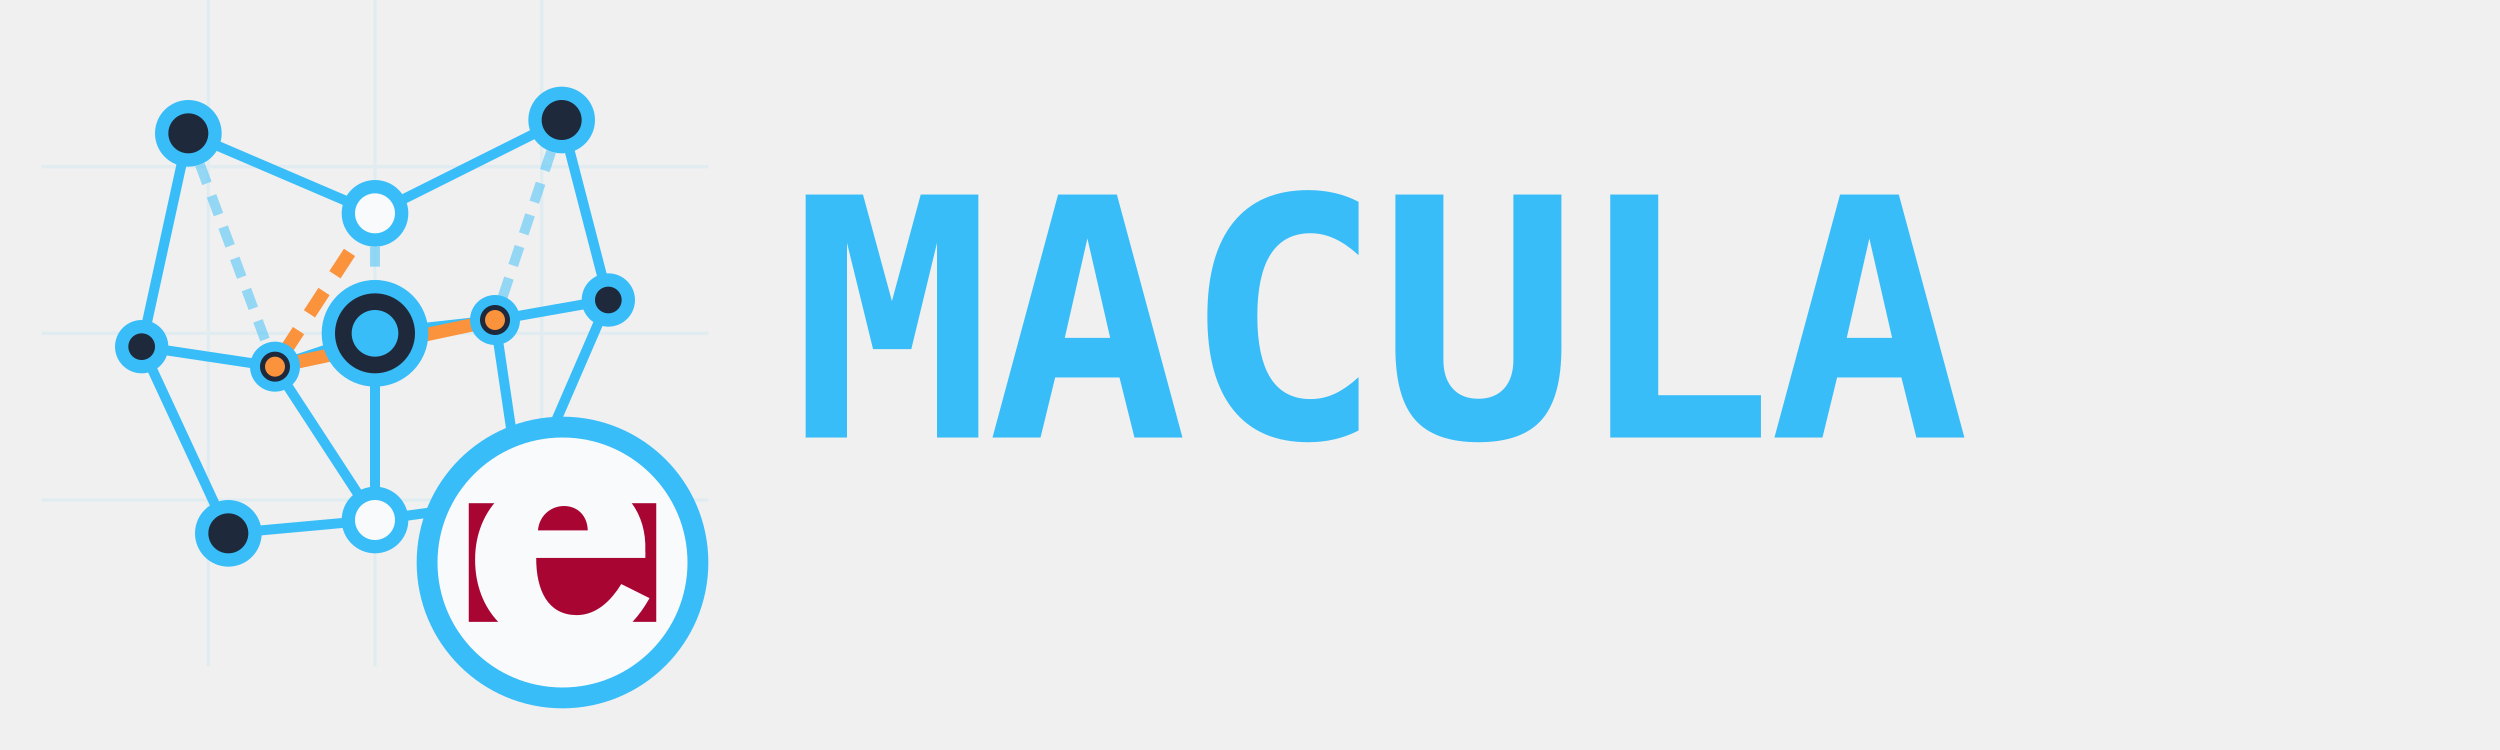
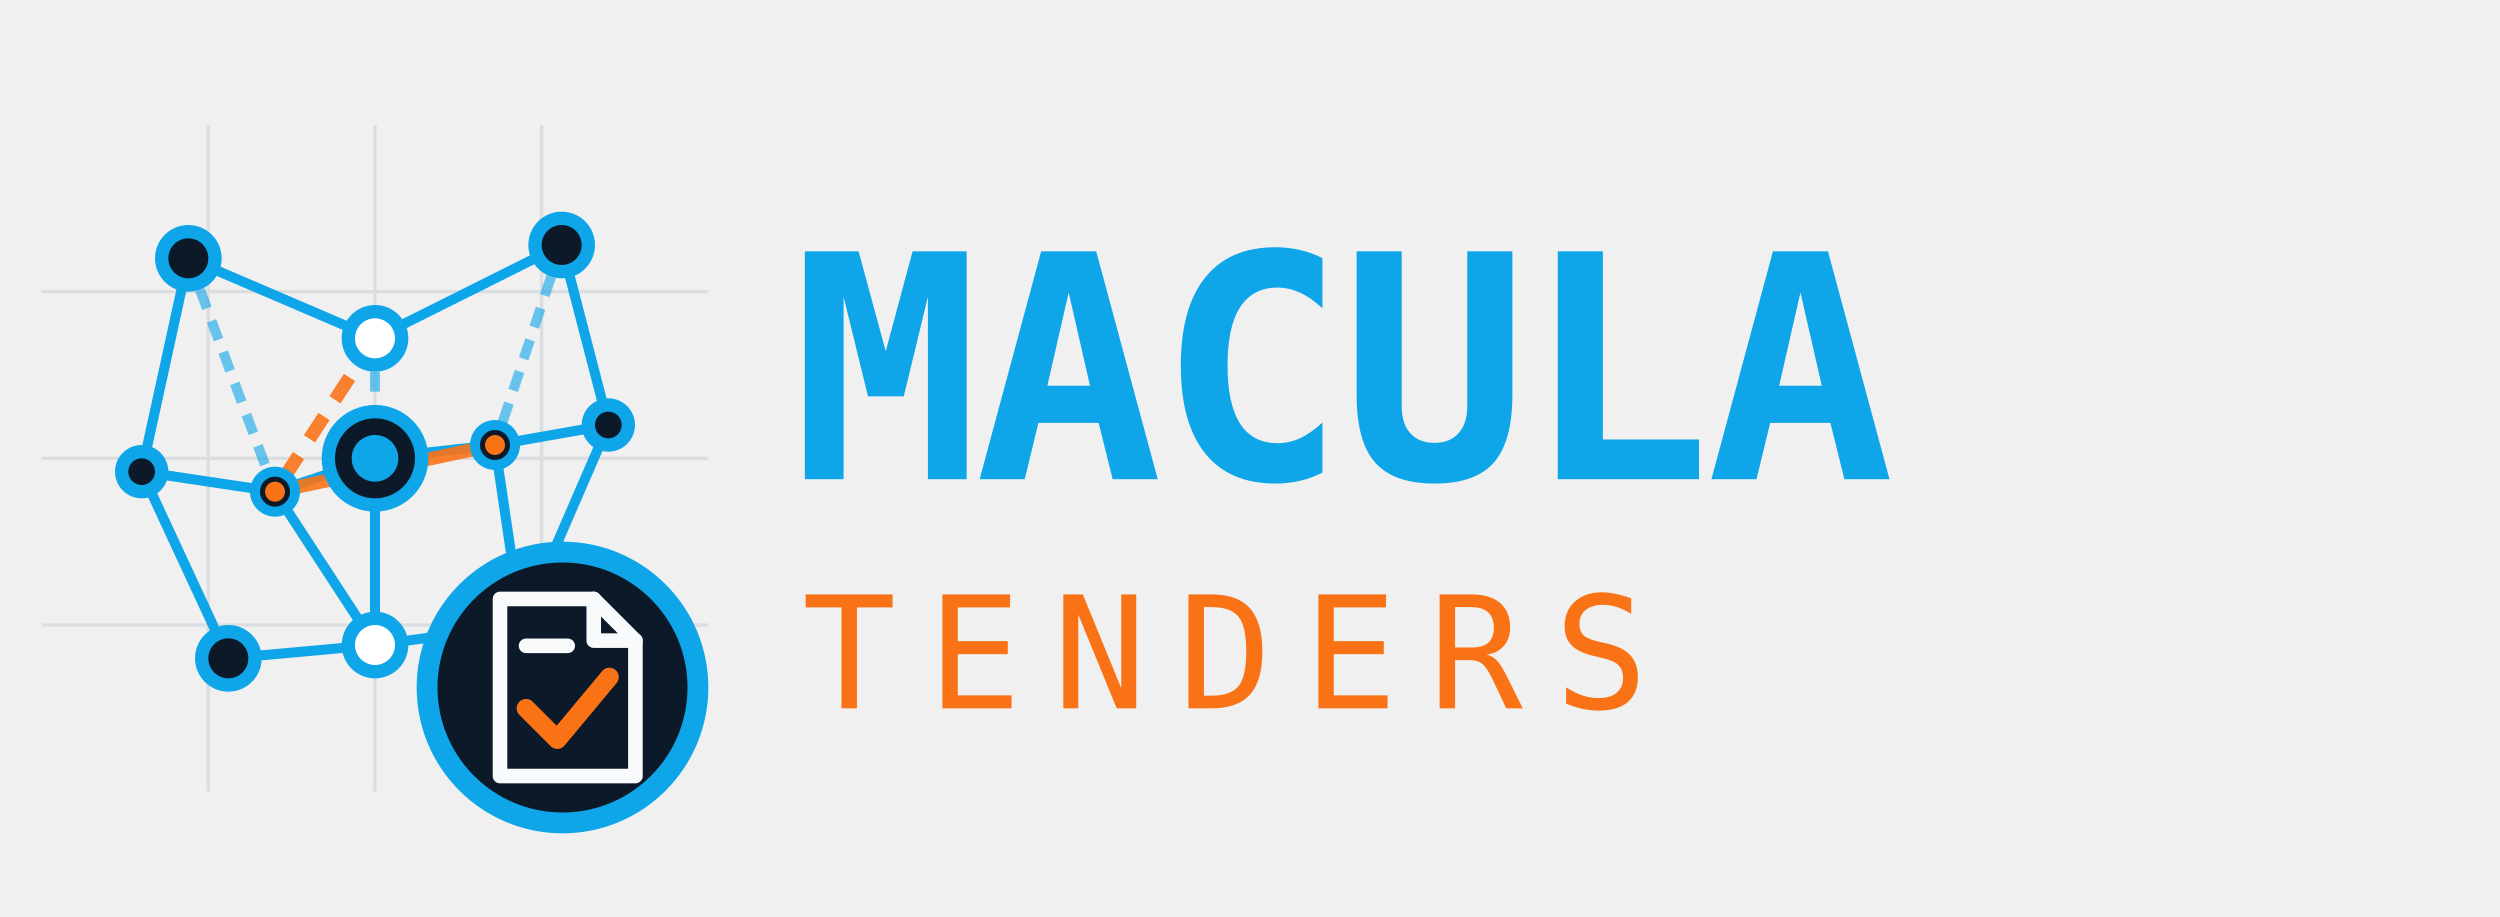
- <svg xmlns="http://www.w3.org/2000/svg" viewBox="0 0 240 72" width="240" height="72">
-   <g transform="translate(4, 0) scale(0.64)">
-     <g stroke="#38BDF8" stroke-width="0.5" opacity="0.08">
+ <svg xmlns="http://www.w3.org/2000/svg" viewBox="0 0 240 88" width="240" height="88">
+   <g transform="translate(4, 12) scale(0.64)">
+     <g stroke="#1E3A5F" stroke-width="0.5" opacity="0.1">
      <line x1="0" y1="25" x2="100" y2="25" />
      <line x1="0" y1="50" x2="100" y2="50" />
      <line x1="0" y1="75" x2="100" y2="75" />
      <line x1="25" y1="0" x2="25" y2="100" />
      <line x1="50" y1="0" x2="50" y2="100" />
      <line x1="75" y1="0" x2="75" y2="100" />
    </g>
-     <g stroke="#38BDF8" stroke-width="1.5" fill="none">
+     <g stroke="#0EA5E9" stroke-width="1.5" fill="none">
      <line x1="22" y1="20" x2="50" y2="32" />
      <line x1="50" y1="32" x2="78" y2="18" />
      <line x1="22" y1="20" x2="15" y2="52" />
      <line x1="78" y1="18" x2="85" y2="45" />
      <line x1="15" y1="52" x2="35" y2="55" />
      <line x1="35" y1="55" x2="50" y2="50" />
      <line x1="50" y1="50" x2="68" y2="48" />
      <line x1="68" y1="48" x2="85" y2="45" />
      <line x1="15" y1="52" x2="28" y2="80" />
      <line x1="35" y1="55" x2="50" y2="78" />
      <line x1="50" y1="50" x2="50" y2="78" />
      <line x1="68" y1="48" x2="72" y2="75" />
      <line x1="85" y1="45" x2="72" y2="75" />
      <line x1="28" y1="80" x2="50" y2="78" />
      <line x1="50" y1="78" x2="72" y2="75" />
-       <line x1="22" y1="20" x2="35" y2="55" stroke-dasharray="3,2" opacity="0.5" />
-       <line x1="78" y1="18" x2="68" y2="48" stroke-dasharray="3,2" opacity="0.5" />
-       <line x1="50" y1="32" x2="50" y2="50" stroke-dasharray="3,2" opacity="0.5" />
+       <line x1="22" y1="20" x2="35" y2="55" stroke-dasharray="3,2" opacity="0.6" />
+       <line x1="78" y1="18" x2="68" y2="48" stroke-dasharray="3,2" opacity="0.6" />
+       <line x1="50" y1="32" x2="50" y2="50" stroke-dasharray="3,2" opacity="0.6" />
    </g>
-     <g stroke="#FB923C" stroke-width="2" fill="none">
+     <g stroke="#F97316" stroke-width="2" fill="none" opacity="0.9">
      <line x1="35" y1="55" x2="68" y2="48" />
      <line x1="50" y1="32" x2="35" y2="55" stroke-dasharray="4,3" />
    </g>
-     <g stroke="#38BDF8" stroke-width="2" fill="#1E293B">
+     <g stroke="#0EA5E9" stroke-width="2" fill="#0C1929">
      <circle cx="22" cy="20" r="4" />
      <circle cx="78" cy="18" r="4" />
      <circle cx="15" cy="52" r="3" />
      <circle cx="85" cy="45" r="3" />
      <circle cx="28" cy="80" r="4" />
      <circle cx="72" cy="75" r="4" />
    </g>
-     <g stroke="#38BDF8" stroke-width="2" fill="#F8FAFC">
+     <g stroke="#0EA5E9" stroke-width="2" fill="white">
      <circle cx="50" cy="32" r="4" />
      <circle cx="50" cy="78" r="4" />
    </g>
-     <circle cx="50" cy="50" r="7" stroke="#38BDF8" stroke-width="2" fill="#1E293B" />
-     <circle cx="50" cy="50" r="3.5" fill="#38BDF8" />
-     <g stroke="#38BDF8" stroke-width="1.5" fill="#1E293B">
+     <circle cx="50" cy="50" r="7" stroke="#0EA5E9" stroke-width="2" fill="#0C1929" />
+     <circle cx="50" cy="50" r="3.5" fill="#0EA5E9" />
+     <g stroke="#0EA5E9" stroke-width="1.5" fill="#0C1929">
      <circle cx="35" cy="55" r="3" />
      <circle cx="68" cy="48" r="3" />
    </g>
-     <g fill="#FB923C">
+     <g fill="#F97316">
      <circle cx="35" cy="55" r="1.5" />
      <circle cx="68" cy="48" r="1.5" />
    </g>
  </g>
-   <text x="76" y="42" font-family="'JetBrains Mono', 'Fira Code', 'SF Mono', Consolas, monospace" font-size="32" font-weight="600" fill="#38BDF8" letter-spacing="-0.5px">MACULA</text>
-   <circle cx="54" cy="54" r="13" fill="#F8FAFC" stroke="#38BDF8" stroke-width="2" />
-   <g transform="translate(45, 45) scale(0.75)" fill="#A90533">
-     <path d="M8.859 7.889c.154-1.863 1.623-3.115 3.344-3.119 1.734.004 2.986 1.256 3.029 3.119zm12.11 11.707c.802-.86 1.52-1.872 2.172-3.03l-3.616-1.807c-1.27 2.064-3.127 3.965-5.694 3.977-3.738-.012-5.206-3.208-5.198-7.322h13.966c.019-.464.019-.68 0-.904.091-2.447-.558-4.504-1.737-6.106l-.007.005H24v15.186h-3.039zm-17.206-.001C1.901 17.62.811 14.894.813 11.64c-.002-2.877.902-5.35 2.456-7.232H0v15.187h3.761Z" />
+   <text x="76" y="46" font-family="'JetBrains Mono', 'Fira Code', 'SF Mono', Consolas, monospace" font-size="30" font-weight="600" fill="#0EA5E9" letter-spacing="-0.5px">MACULA</text>
+   <text x="77" y="68" font-family="'JetBrains Mono', 'Fira Code', 'SF Mono', Consolas, monospace" font-size="15" font-weight="500" fill="#F97316" letter-spacing="3px">TENDERS</text>
+   <circle cx="54" cy="66" r="13" fill="#0C1929" stroke="#0EA5E9" stroke-width="2" />
+   <g stroke="#F8FAFC" stroke-width="1.4" stroke-linejoin="round" stroke-linecap="round" fill="none">
+     <path d="M48,57.5 H57 L61,61.5 V74.5 H48 Z" />
+     <path d="M57,57.5 V61.5 H61" />
+     <line x1="50.5" y1="62" x2="54.5" y2="62" />
  </g>
+   <path d="M50.5,68 L53.5,71 L58.5,65" stroke="#F97316" stroke-width="1.8" stroke-linecap="round" stroke-linejoin="round" fill="none" />
</svg>
